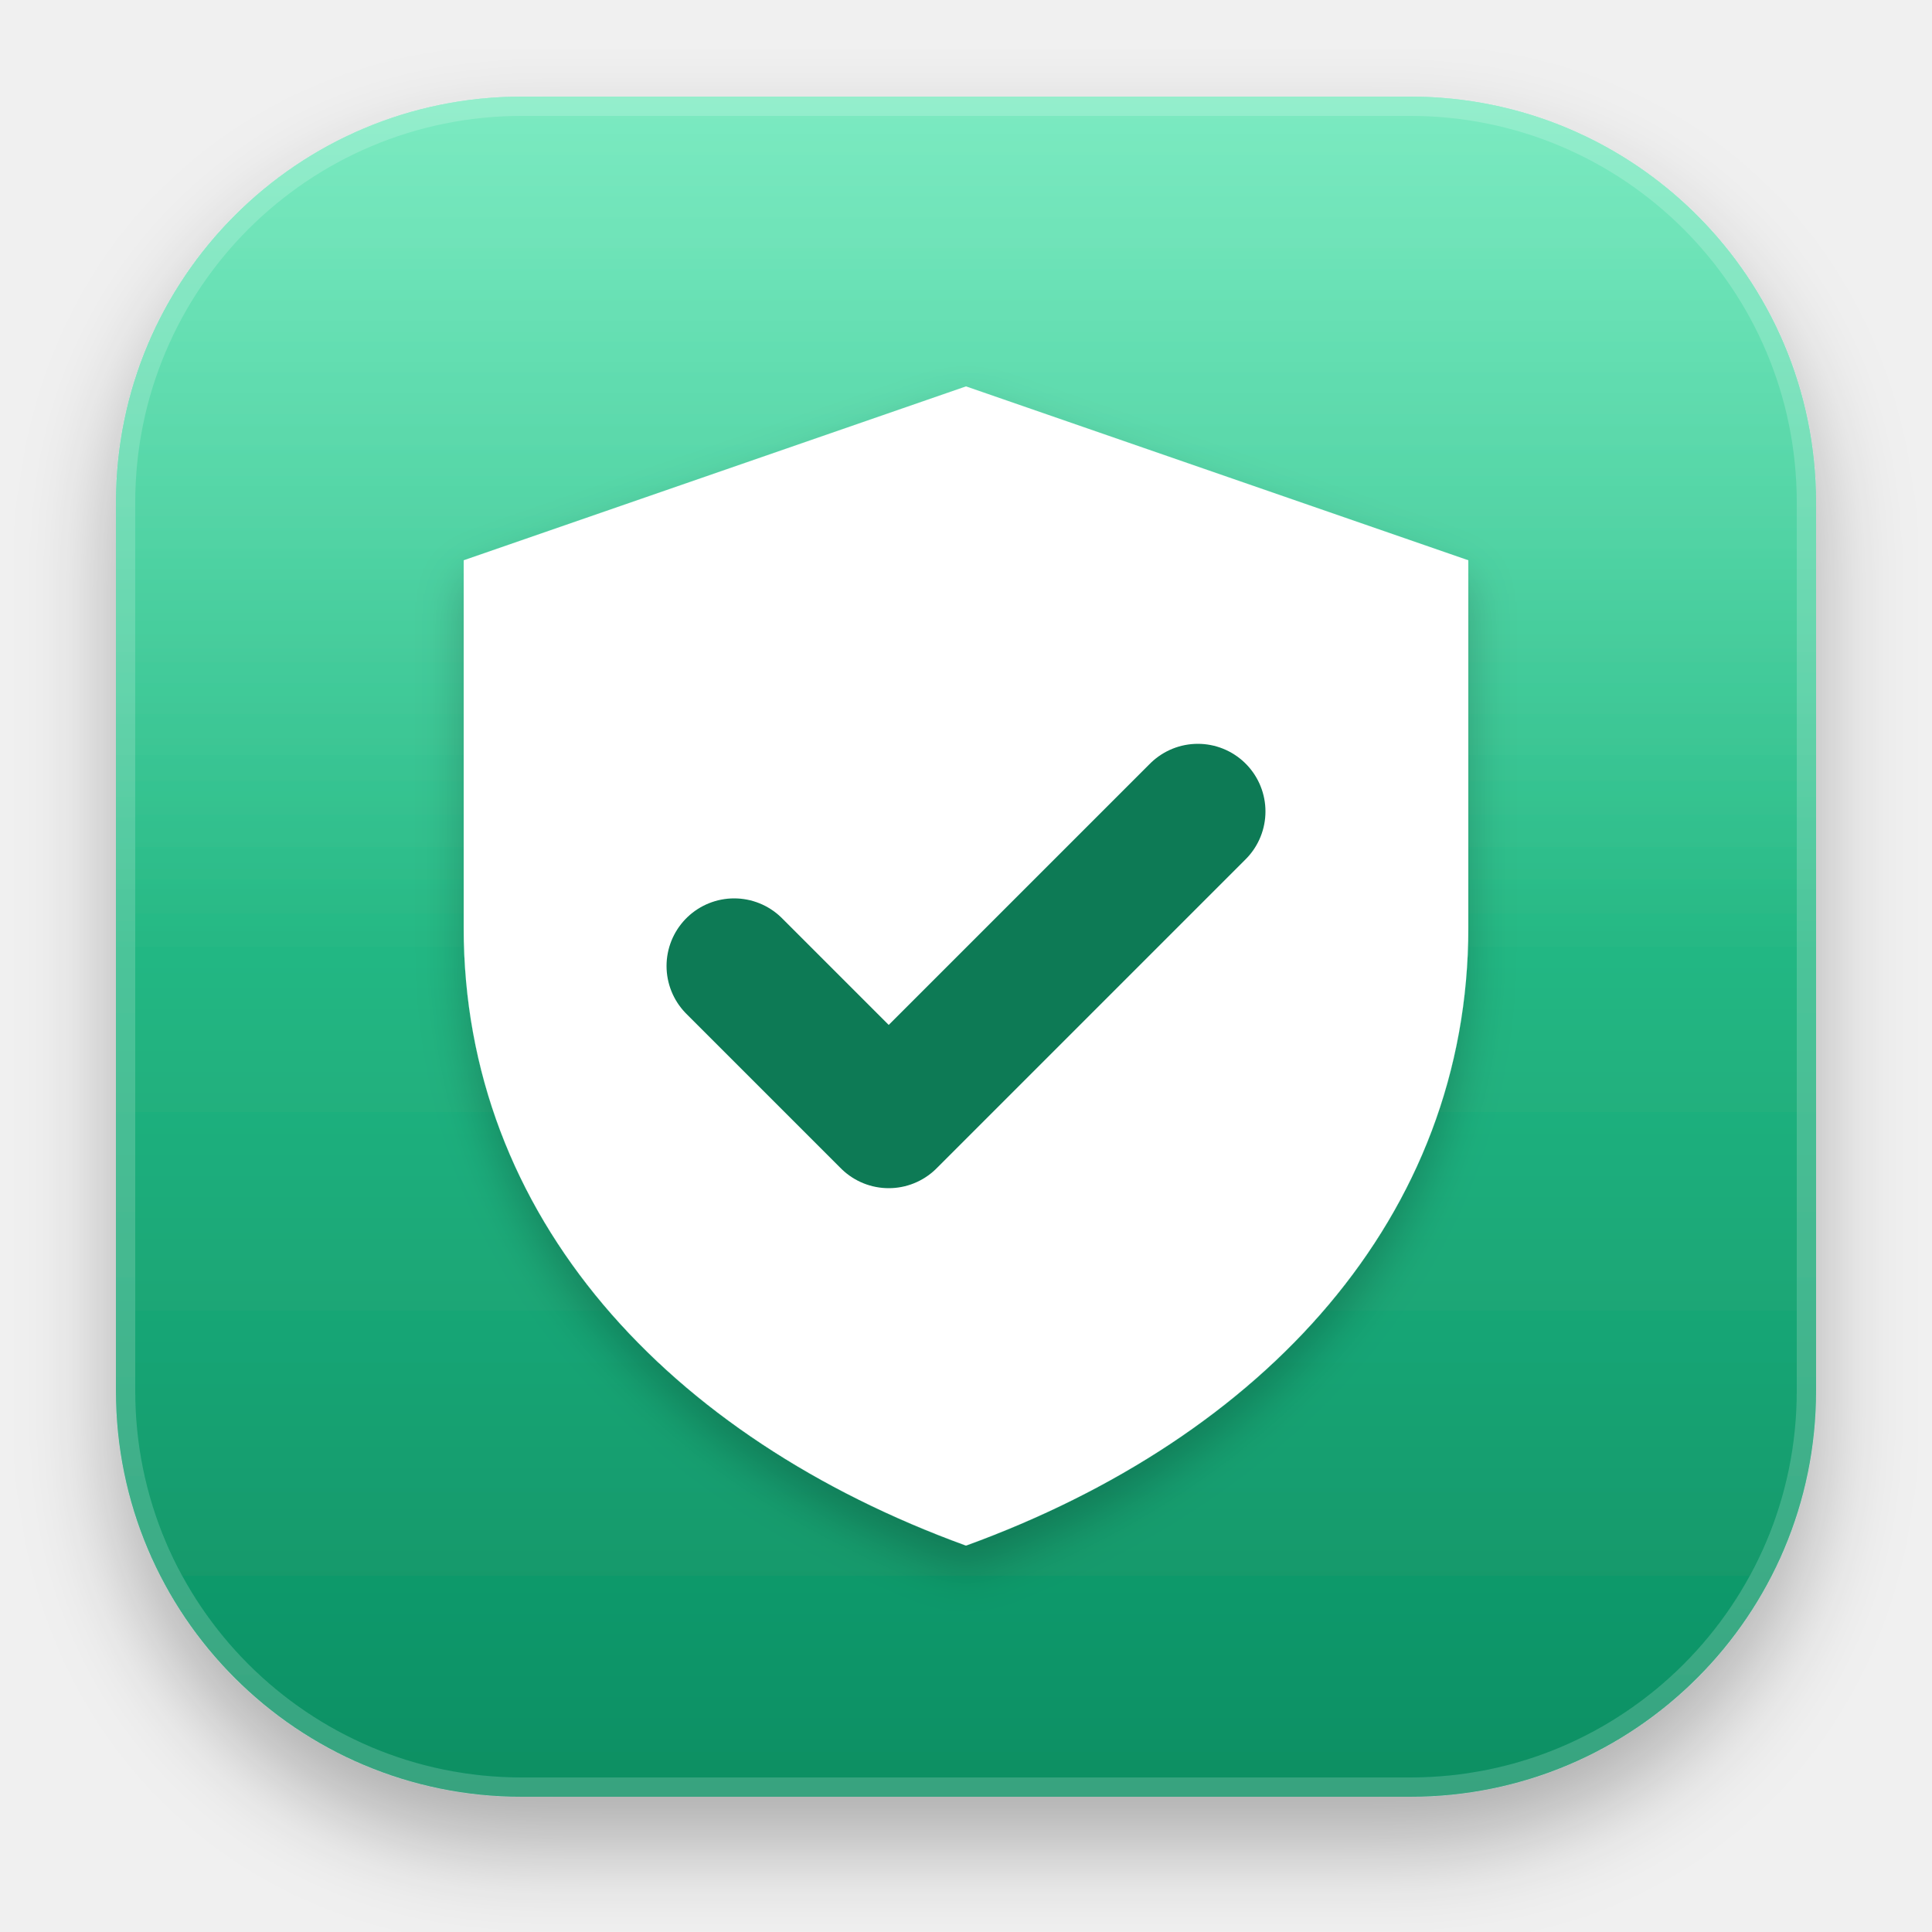
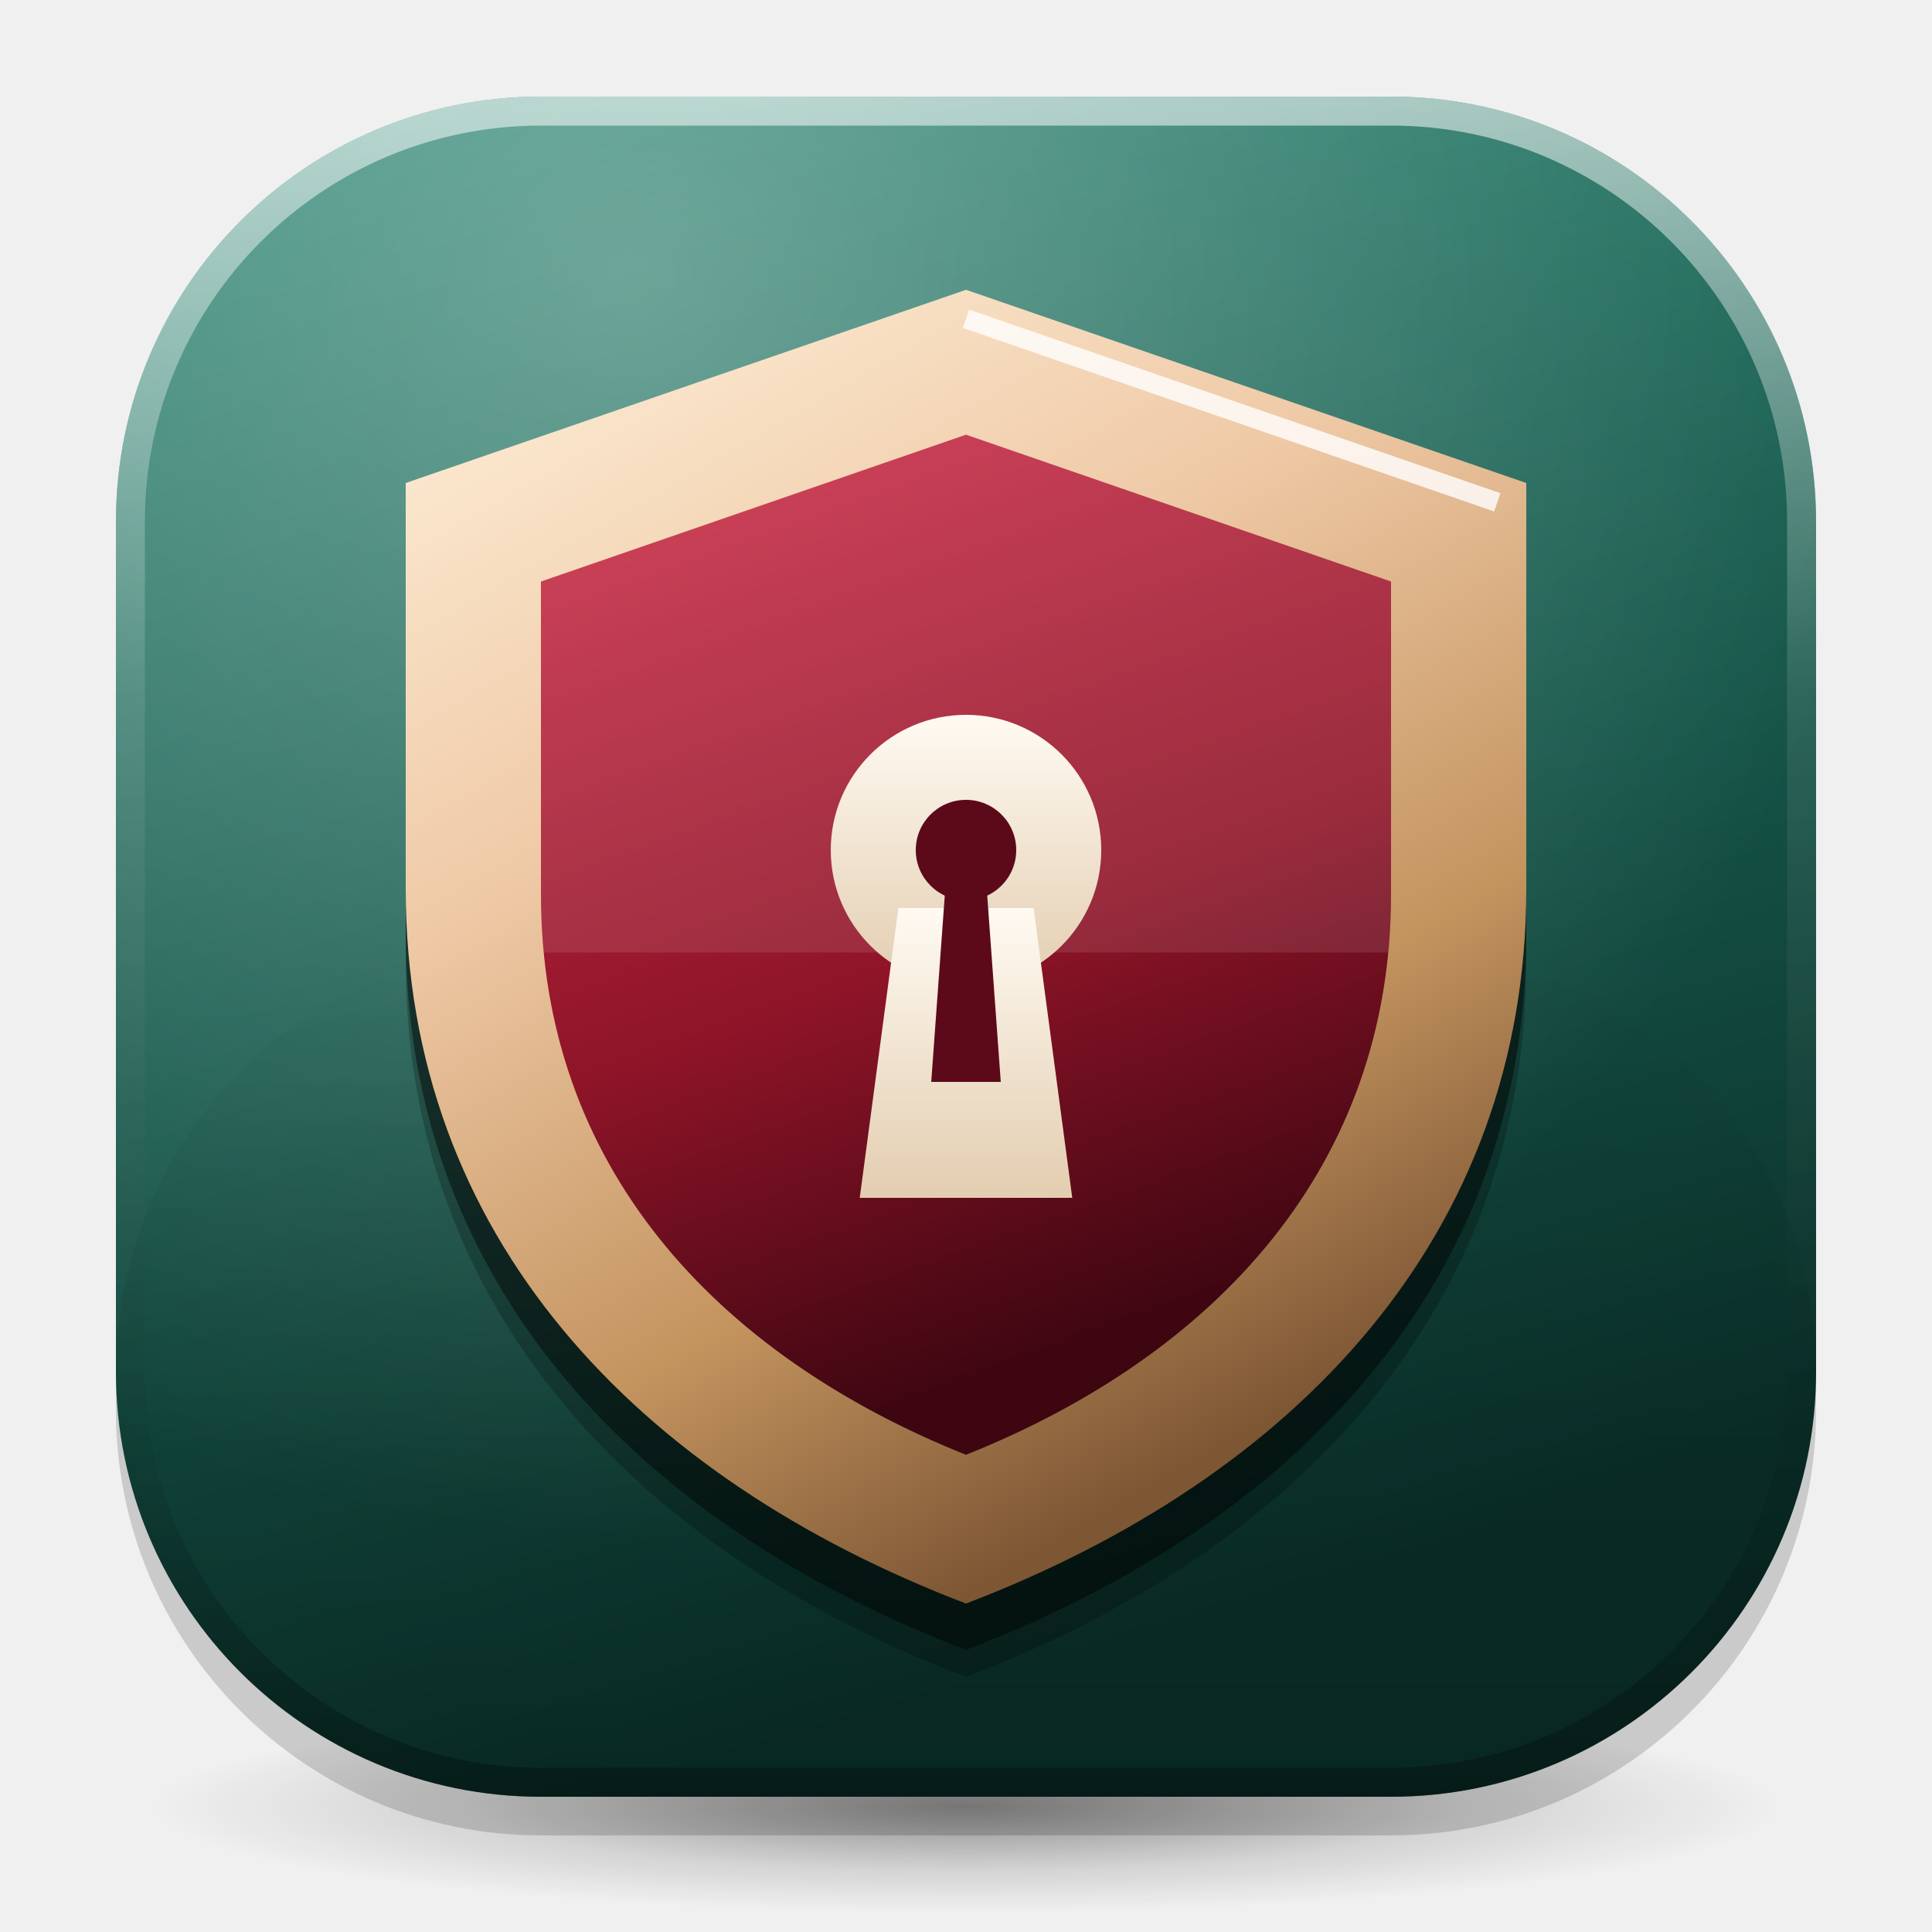
<svg xmlns="http://www.w3.org/2000/svg" viewBox="0 0 100 100" width="100" height="100">
  <defs>
-     <linearGradient id="g" x1="0" y1="0" x2="0" y2="1">
-       <stop offset="0" stop-color="#3ee0a4" />
-       <stop offset="1" stop-color="#0b8f63" />
+     <radialGradient id="cs" cx="0.5" cy="0.5" r="0.5">
+       <stop offset="0" stop-color="#000" stop-opacity="0.42" />
+       <stop offset="0.6" stop-color="#000" stop-opacity="0.12" />
+       <stop offset="1" stop-color="#000" stop-opacity="0" />
+     </radialGradient>
+     <linearGradient id="bd" x1="0" y1="0" x2="0.3" y2="1">
+       <stop offset="0" stop-color="#2f8a76" />
+       <stop offset="0.55" stop-color="#17594c" />
+       <stop offset="1" stop-color="#0a2f29" />
    </linearGradient>
-     <linearGradient id="h" x1="0" y1="0" x2="0" y2="1">
-       <stop offset="0" stop-color="#fff" stop-opacity=".32" />
-       <stop offset=".5" stop-color="#fff" stop-opacity="0" />
+     <radialGradient id="gl" cx="0.3" cy="0.1" r="0.75">
+       <stop offset="0" stop-color="#fff" stop-opacity="0.32" />
+       <stop offset="1" stop-color="#fff" stop-opacity="0" />
+     </radialGradient>
+     <linearGradient id="rim" x1="0" y1="0" x2="0" y2="1">
+       <stop offset="0" stop-color="#fff" stop-opacity="0.55" />
+       <stop offset="0.35" stop-color="#fff" stop-opacity="0.1" />
+       <stop offset="0.8" stop-color="#000" stop-opacity="0.05" />
+       <stop offset="1" stop-color="#000" stop-opacity="0.3" />
    </linearGradient>
-     <filter id="gs" x="-20%" y="-20%" width="140%" height="140%">
-       <feDropShadow dx="0" dy="1.2" stdDeviation="1.2" flood-color="#000" flood-opacity=".22" />
-     </filter>
-     <filter id="s" x="-20%" y="-20%" width="140%" height="150%">
-       <feDropShadow dx="0" dy="2.5" stdDeviation="2.4" flood-color="#000" flood-opacity=".28" />
-     </filter>
+     <linearGradient id="fl" x1="0" y1="0" x2="0" y2="1">
+       <stop offset="0" stop-color="#000" stop-opacity="0" />
+       <stop offset="1" stop-color="#000" stop-opacity="0.16" />
+     </linearGradient>
+     <linearGradient id="oro" x1="0" y1="0" x2="0.5" y2="1">
+       <stop offset="0" stop-color="#fff2dc" />
+       <stop offset="0.4" stop-color="#efc9a6" />
+       <stop offset="0.75" stop-color="#c4945f" />
+       <stop offset="1" stop-color="#7d5634" />
+     </linearGradient>
+     <linearGradient id="vino" x1="0" y1="0" x2="0.3" y2="1">
+       <stop offset="0" stop-color="#d0304a" />
+       <stop offset="0.6" stop-color="#8e1428" />
+       <stop offset="1" stop-color="#3d0611" />
+     </linearGradient>
+     <linearGradient id="ojo" x1="0" y1="0" x2="0" y2="1">
+       <stop offset="0" stop-color="#fffaf2" />
+       <stop offset="1" stop-color="#e3cdb0" />
+     </linearGradient>
  </defs>
-   <g filter="url(#s)">
-     <rect x="6" y="5" width="88" height="88" rx="21" fill="url(#g)" />
-     <rect x="6" y="5" width="88" height="88" rx="21" fill="url(#h)" />
-     <rect x="6.5" y="5.5" width="87" height="87" rx="20.5" fill="none" stroke="#fff" stroke-opacity=".18" />
-   </g>
-   <g filter="url(#gs)">
-     <path fill="#fff" d="M50 20l26 9v19c0 15-10.6 26.4-26 32-15.4-5.6-26-17-26-32V29z" />
-     <path stroke="#0e7a55" stroke-width="7" stroke-linecap="round" stroke-linejoin="round" fill="none" d="M38 50l8 8 16-16" />
-   </g>
+   <ellipse cx="50" cy="93.5" rx="42" ry="5.5" fill="url(#cs)" />
+   <rect x="6" y="7" width="88" height="88" rx="22" fill="#000" opacity=".16" />
+   <rect x="6" y="5" width="88" height="88" rx="22" fill="url(#bd)" />
+   <rect x="6" y="5" width="88" height="88" rx="22" fill="url(#gl)" />
+   <rect x="6" y="49" width="88" height="44" rx="22" fill="url(#fl)" />
+   <rect x="6.75" y="5.75" width="86.5" height="86.5" rx="21.25" fill="none" stroke="url(#rim)" stroke-width="1.5" />
+   <path d="M50 15l29 10v21c0 18-12 30.5-29 37-17-6.5-29-19-29-37V25z" fill="#000" opacity="0.23" transform="translate(0 3.8)" />
+   <path d="M50 15l29 10v21c0 18-12 30.5-29 37-17-6.5-29-19-29-37V25z" fill="#000" opacity="0.45" transform="translate(0 2.4)" />
+   <path d="M50 15l29 10v21c0 18-12 30.5-29 37-17-6.5-29-19-29-37V25z" fill="url(#oro)" />
+   <path d="M50 22.5l22 7.6v16.2c0 14-9 23.8-22 29-13-5.2-22-15-22-29V30.1z" fill="url(#vino)" />
+   <path d="M50 22.5l22 7.6v16.2c0 1-.05 2-.15 3H28.15c-.1-1-.15-2-.15-3V30.1z" fill="#fff" opacity=".1" />
+   <path d="M50 16.5l27.5 9.5" stroke="#fff" stroke-opacity=".8" stroke-width="1" fill="none" />
+   <circle cx="50" cy="44" r="7" fill="url(#ojo)" />
+   <path d="M46.5 47h7l2 15h-11z" fill="url(#ojo)" />
+   <circle cx="50" cy="44" r="2.6" fill="#5c0a19" />
+   <path d="M49 45h2l.8 11h-3.6z" fill="#5c0a19" />
</svg>
